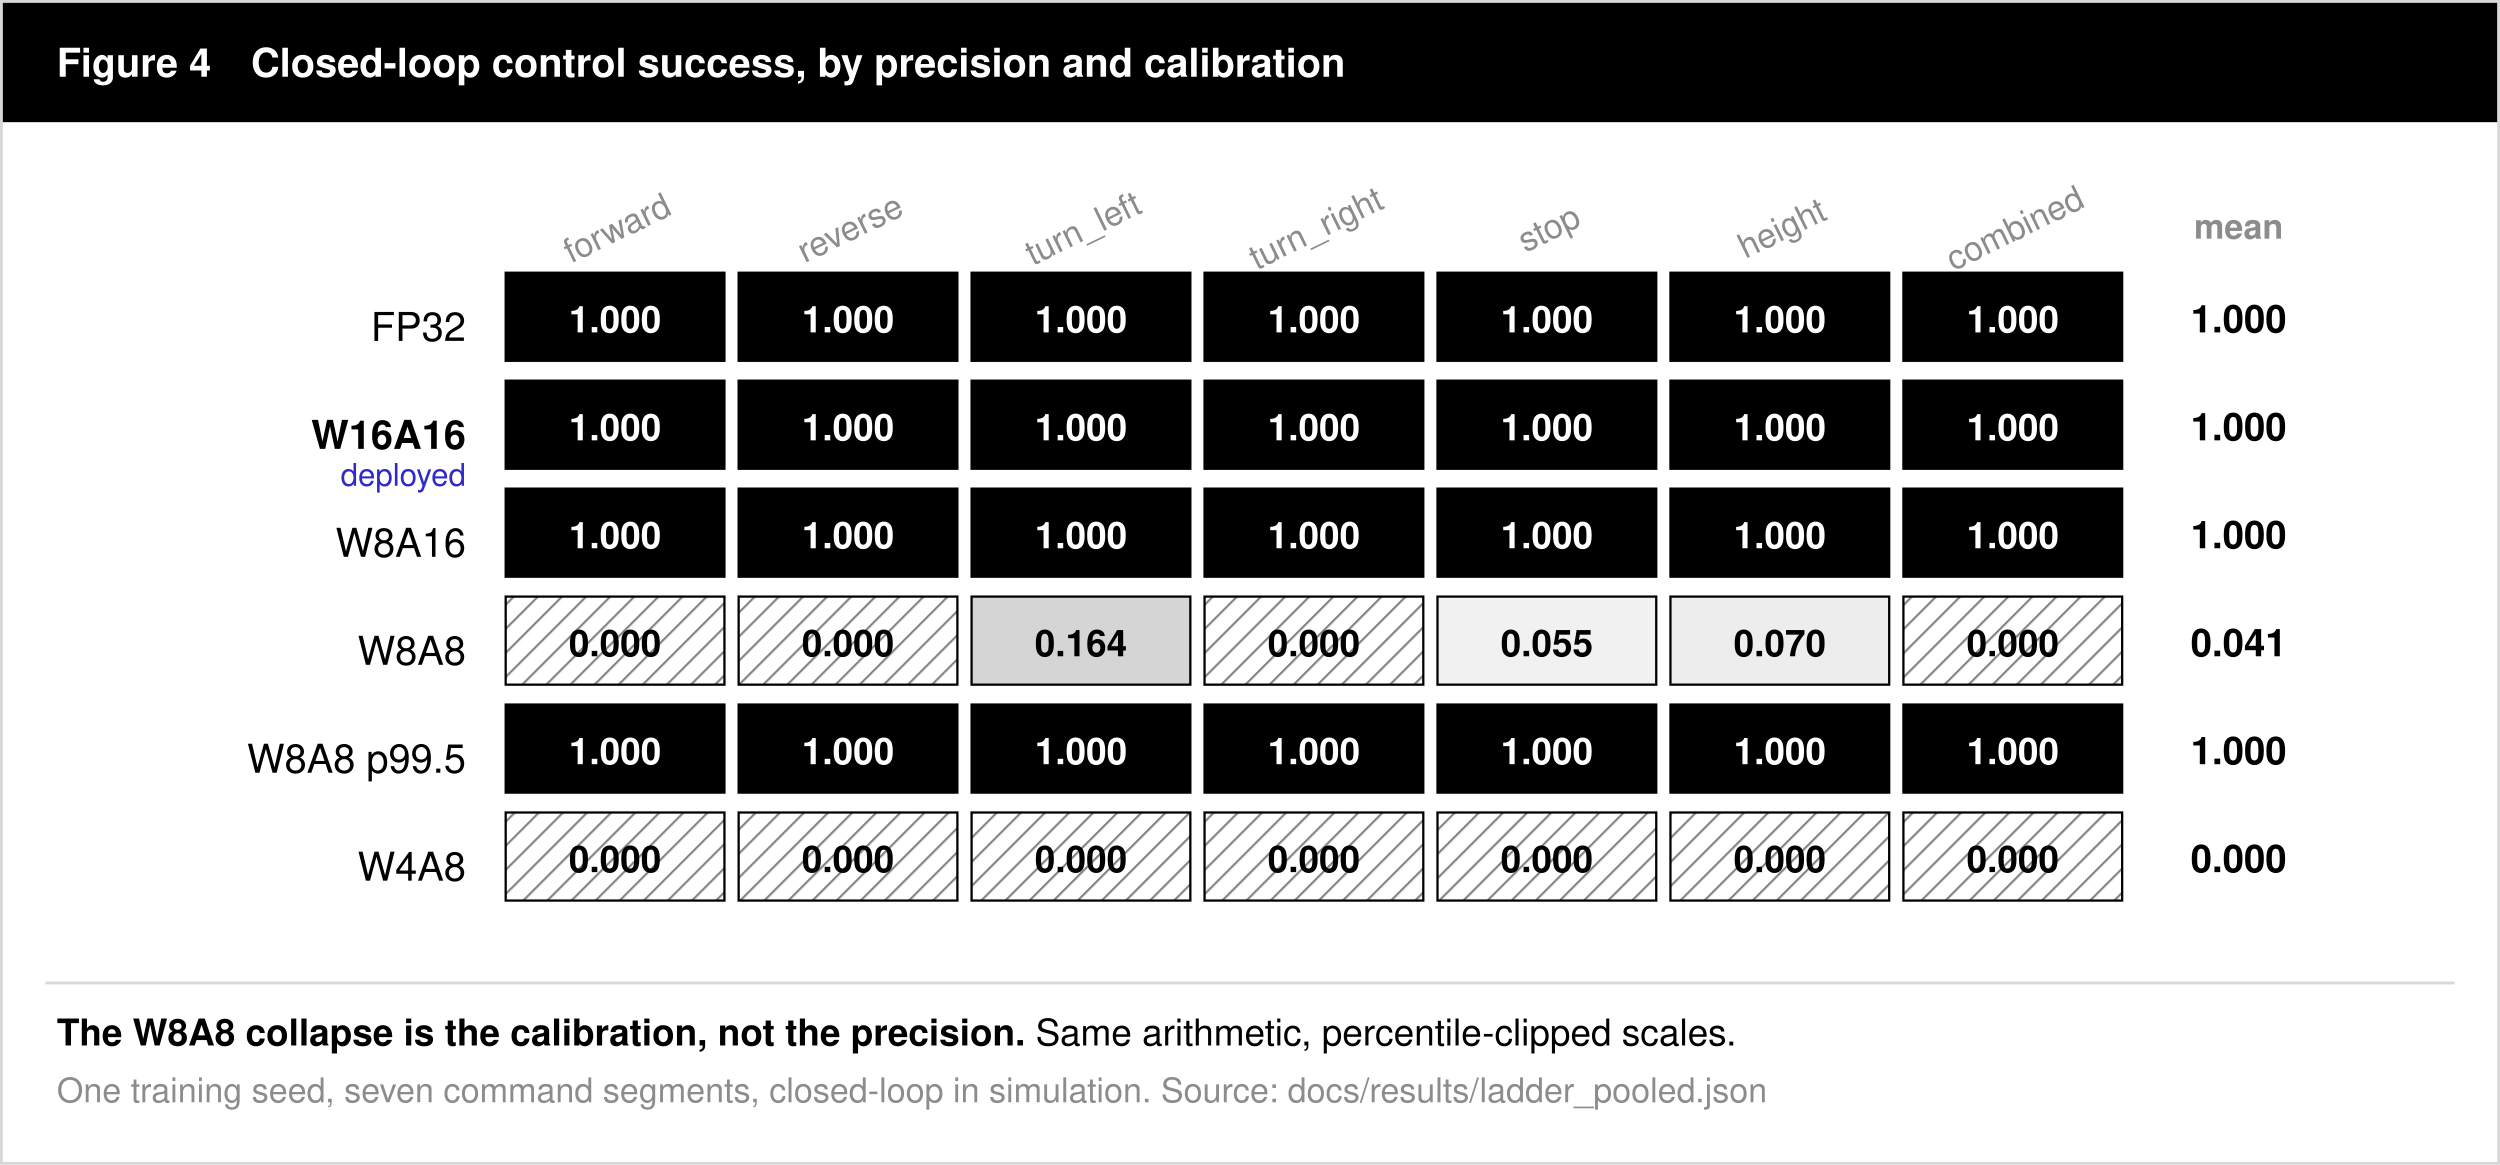
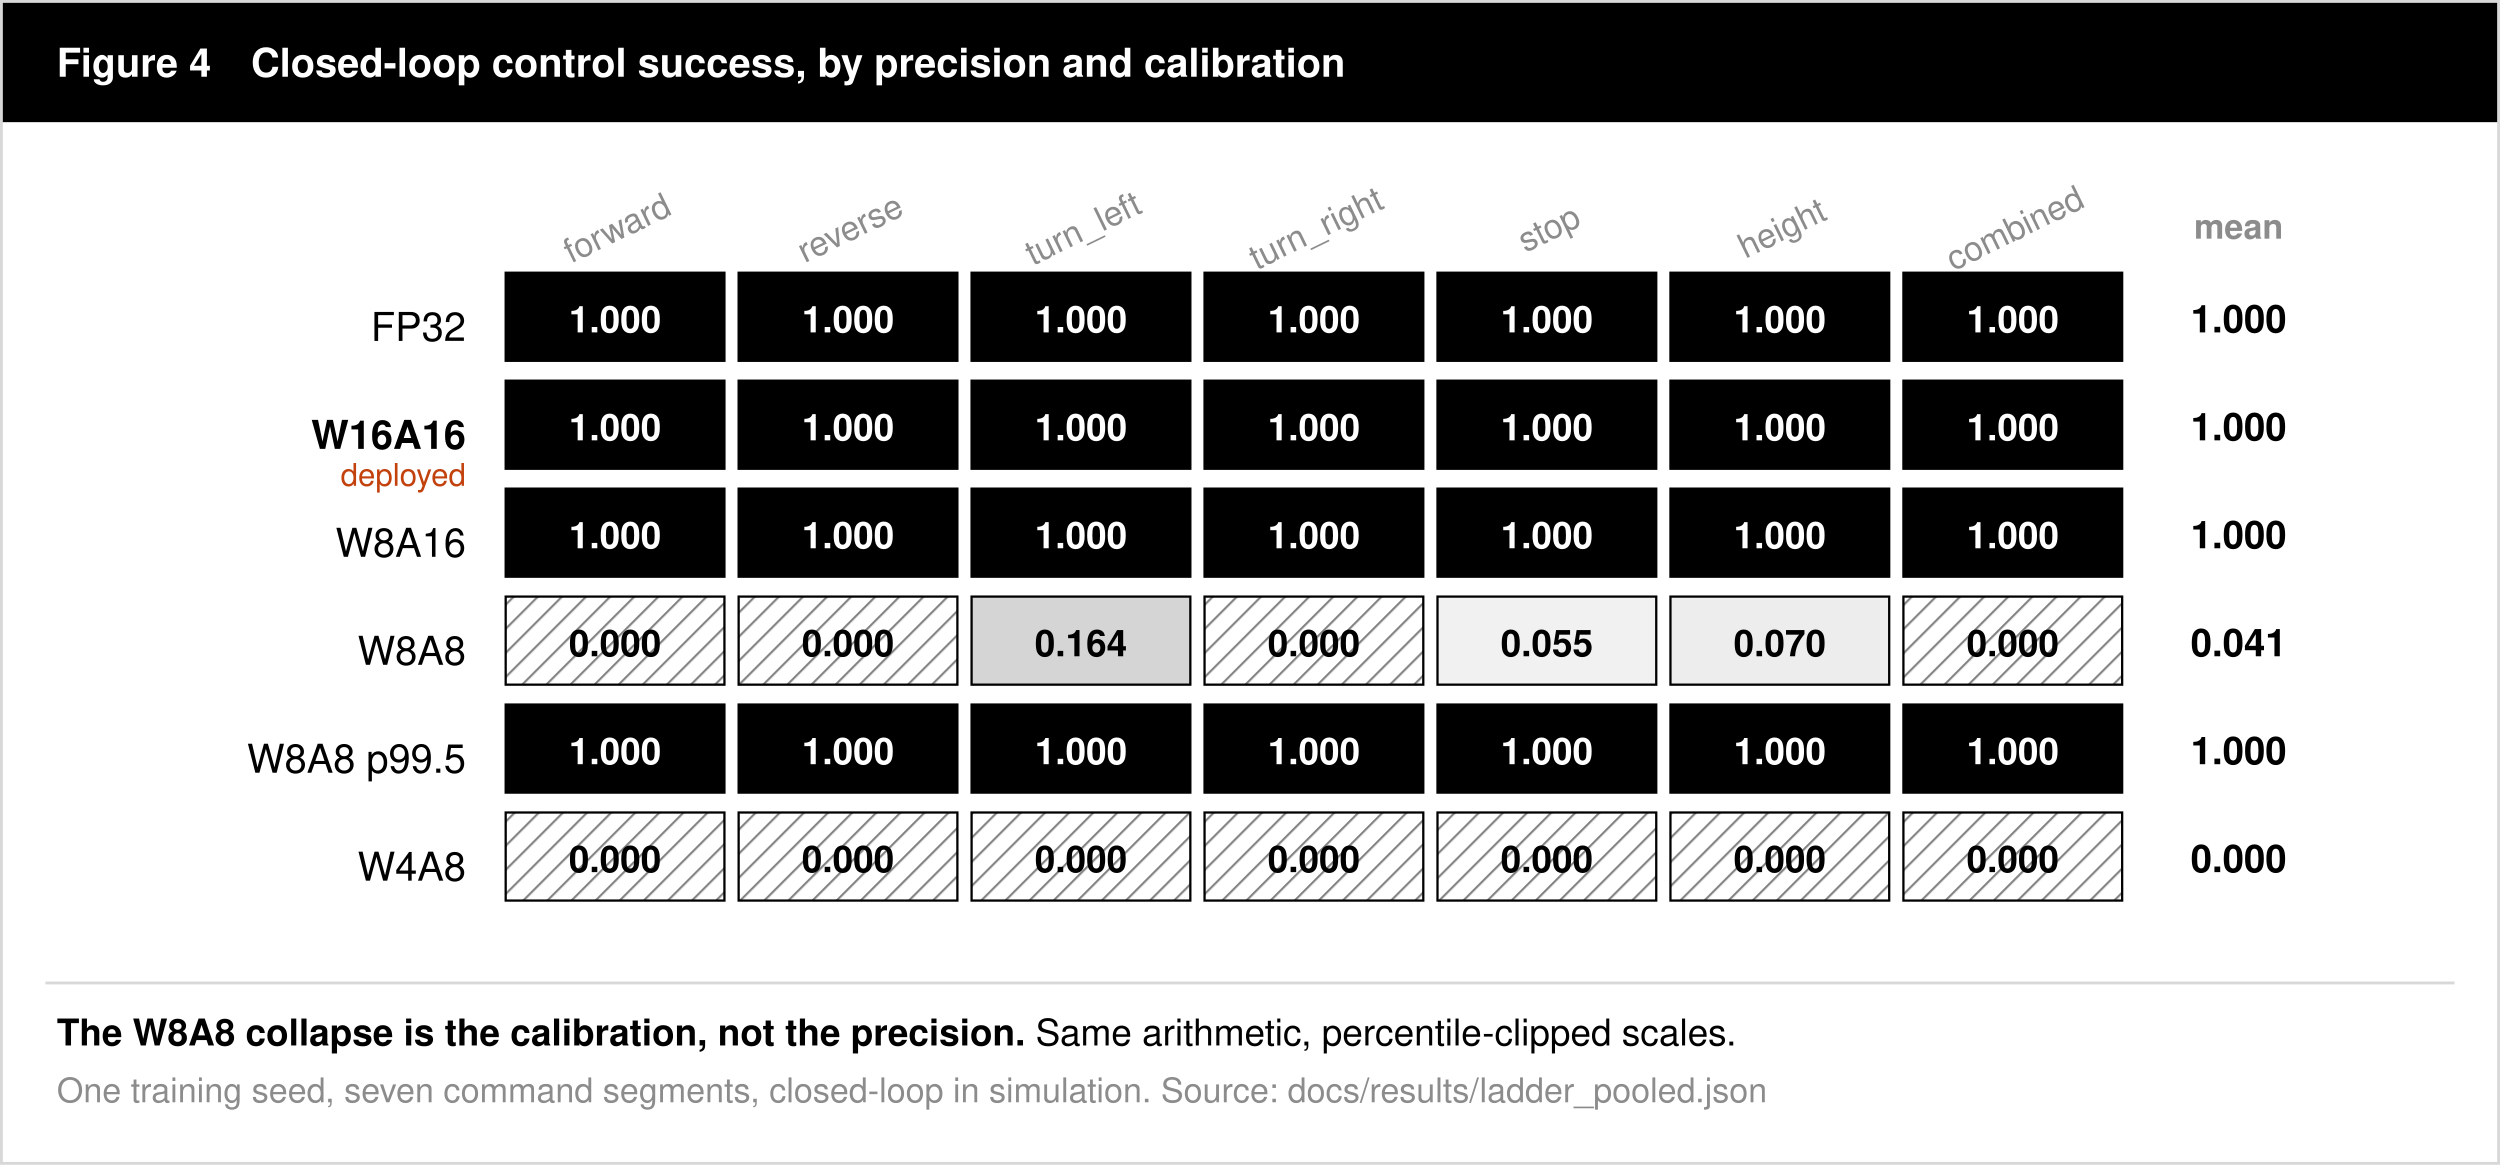
<svg xmlns="http://www.w3.org/2000/svg" viewBox="0 0 880 410" width="880" height="410" role="img">
  <style>
  text{font-family:'Helvetica Neue',Helvetica,Arial,sans-serif;fill:#000000}
  .band-title{font-size:14px;fill:#FFFFFF;font-weight:600}
  .band-mark{font-size:12px;fill:#9A9A9A}
  .stage{font-size:12px;fill:#8C8C8C;font-weight:600}
  .h{font-size:15px;font-weight:600}
  .p{font-size:13px;fill:#8C8C8C}
  .n{font-size:13px;font-weight:600}
-   .mono{font-size:12px;font-family:ui-monospace,'SF Mono',Menlo,Consolas,monospace;fill:#2F2AC8}
+   .mono{font-size:12px;font-family:ui-monospace,'SF Mono',Menlo,Consolas,monospace;fill:#C2410C}
  .cap{font-size:12px;fill:#8C8C8C}
  .ax{font-size:12px;fill:#8C8C8C}
</style>
  <rect width="880" height="410" fill="#FFFFFF" />
  <rect x="0.5" y="0.5" width="879" height="409" fill="none" stroke="#D8D8D8" />
  <rect x="1" y="1" width="878" height="42" fill="#000000" />
  <text x="20" y="27" class="band-title">Figure 4 Closed-loop control success, by precision and calibration</text>
  <defs>
    <pattern id="hatch" width="6" height="6" patternUnits="userSpaceOnUse" patternTransform="rotate(45)">
      <rect width="6" height="6" fill="#FFFFFF" />
      <line x1="0" y1="0" x2="0" y2="6" stroke="#8C8C8C" stroke-width="1.6" />
    </pattern>
  </defs>
  <text x="219.0" y="84" class="ax" text-anchor="middle" transform="rotate(-26 219.0 84)">forward</text>
  <text x="301.0" y="84" class="ax" text-anchor="middle" transform="rotate(-26 301.0 84)">reverse</text>
  <text x="383.0" y="84" class="ax" text-anchor="middle" transform="rotate(-26 383.0 84)">turn_left</text>
  <text x="465.0" y="84" class="ax" text-anchor="middle" transform="rotate(-26 465.0 84)">turn_right</text>
  <text x="547.0" y="84" class="ax" text-anchor="middle" transform="rotate(-26 547.0 84)">stop</text>
  <text x="629.0" y="84" class="ax" text-anchor="middle" transform="rotate(-26 629.0 84)">height</text>
  <text x="711.0" y="84" class="ax" text-anchor="middle" transform="rotate(-26 711.0 84)">combined</text>
  <text x="788" y="84" class="ax" text-anchor="middle" font-weight="600">mean</text>
  <text x="164" y="120" font-size="14" text-anchor="end">FP32</text>
  <rect x="178" y="96" width="77" height="31" fill="#000000" stroke="#000000" stroke-width="0.8" />
  <text x="216.5" y="117" font-size="13" font-weight="600" style="fill:#FFFFFF" text-anchor="middle" font-family="ui-monospace,'SF Mono',Menlo,Consolas,monospace">1.000</text>
  <rect x="260" y="96" width="77" height="31" fill="#000000" stroke="#000000" stroke-width="0.8" />
  <text x="298.5" y="117" font-size="13" font-weight="600" style="fill:#FFFFFF" text-anchor="middle" font-family="ui-monospace,'SF Mono',Menlo,Consolas,monospace">1.000</text>
  <rect x="342" y="96" width="77" height="31" fill="#000000" stroke="#000000" stroke-width="0.8" />
  <text x="380.5" y="117" font-size="13" font-weight="600" style="fill:#FFFFFF" text-anchor="middle" font-family="ui-monospace,'SF Mono',Menlo,Consolas,monospace">1.000</text>
  <rect x="424" y="96" width="77" height="31" fill="#000000" stroke="#000000" stroke-width="0.8" />
  <text x="462.5" y="117" font-size="13" font-weight="600" style="fill:#FFFFFF" text-anchor="middle" font-family="ui-monospace,'SF Mono',Menlo,Consolas,monospace">1.000</text>
  <rect x="506" y="96" width="77" height="31" fill="#000000" stroke="#000000" stroke-width="0.8" />
  <text x="544.5" y="117" font-size="13" font-weight="600" style="fill:#FFFFFF" text-anchor="middle" font-family="ui-monospace,'SF Mono',Menlo,Consolas,monospace">1.000</text>
  <rect x="588" y="96" width="77" height="31" fill="#000000" stroke="#000000" stroke-width="0.8" />
  <text x="626.5" y="117" font-size="13" font-weight="600" style="fill:#FFFFFF" text-anchor="middle" font-family="ui-monospace,'SF Mono',Menlo,Consolas,monospace">1.000</text>
  <rect x="670" y="96" width="77" height="31" fill="#000000" stroke="#000000" stroke-width="0.8" />
  <text x="708.5" y="117" font-size="13" font-weight="600" style="fill:#FFFFFF" text-anchor="middle" font-family="ui-monospace,'SF Mono',Menlo,Consolas,monospace">1.000</text>
  <text x="788" y="117" font-size="13.5" font-weight="700" text-anchor="middle" font-family="ui-monospace,'SF Mono',Menlo,Consolas,monospace">1.000</text>
  <text x="164" y="158" font-size="14" text-anchor="end" font-weight="700">W16A16</text>
-   <text x="164" y="171" font-size="11" style="fill:#2F2AC8" text-anchor="end">deployed</text>
+   <text x="164" y="171" font-size="11" style="fill:#C2410C" text-anchor="end">deployed</text>
  <rect x="178" y="134" width="77" height="31" fill="#000000" stroke="#000000" stroke-width="0.8" />
  <text x="216.5" y="155" font-size="13" font-weight="600" style="fill:#FFFFFF" text-anchor="middle" font-family="ui-monospace,'SF Mono',Menlo,Consolas,monospace">1.000</text>
  <rect x="260" y="134" width="77" height="31" fill="#000000" stroke="#000000" stroke-width="0.8" />
  <text x="298.5" y="155" font-size="13" font-weight="600" style="fill:#FFFFFF" text-anchor="middle" font-family="ui-monospace,'SF Mono',Menlo,Consolas,monospace">1.000</text>
  <rect x="342" y="134" width="77" height="31" fill="#000000" stroke="#000000" stroke-width="0.8" />
  <text x="380.5" y="155" font-size="13" font-weight="600" style="fill:#FFFFFF" text-anchor="middle" font-family="ui-monospace,'SF Mono',Menlo,Consolas,monospace">1.000</text>
  <rect x="424" y="134" width="77" height="31" fill="#000000" stroke="#000000" stroke-width="0.8" />
  <text x="462.5" y="155" font-size="13" font-weight="600" style="fill:#FFFFFF" text-anchor="middle" font-family="ui-monospace,'SF Mono',Menlo,Consolas,monospace">1.000</text>
  <rect x="506" y="134" width="77" height="31" fill="#000000" stroke="#000000" stroke-width="0.8" />
  <text x="544.5" y="155" font-size="13" font-weight="600" style="fill:#FFFFFF" text-anchor="middle" font-family="ui-monospace,'SF Mono',Menlo,Consolas,monospace">1.000</text>
  <rect x="588" y="134" width="77" height="31" fill="#000000" stroke="#000000" stroke-width="0.8" />
  <text x="626.5" y="155" font-size="13" font-weight="600" style="fill:#FFFFFF" text-anchor="middle" font-family="ui-monospace,'SF Mono',Menlo,Consolas,monospace">1.000</text>
  <rect x="670" y="134" width="77" height="31" fill="#000000" stroke="#000000" stroke-width="0.8" />
  <text x="708.5" y="155" font-size="13" font-weight="600" style="fill:#FFFFFF" text-anchor="middle" font-family="ui-monospace,'SF Mono',Menlo,Consolas,monospace">1.000</text>
  <text x="788" y="155" font-size="13.5" font-weight="700" text-anchor="middle" font-family="ui-monospace,'SF Mono',Menlo,Consolas,monospace">1.000</text>
  <text x="164" y="196" font-size="14" text-anchor="end">W8A16</text>
  <rect x="178" y="172" width="77" height="31" fill="#000000" stroke="#000000" stroke-width="0.8" />
  <text x="216.5" y="193" font-size="13" font-weight="600" style="fill:#FFFFFF" text-anchor="middle" font-family="ui-monospace,'SF Mono',Menlo,Consolas,monospace">1.000</text>
  <rect x="260" y="172" width="77" height="31" fill="#000000" stroke="#000000" stroke-width="0.8" />
  <text x="298.5" y="193" font-size="13" font-weight="600" style="fill:#FFFFFF" text-anchor="middle" font-family="ui-monospace,'SF Mono',Menlo,Consolas,monospace">1.000</text>
  <rect x="342" y="172" width="77" height="31" fill="#000000" stroke="#000000" stroke-width="0.8" />
  <text x="380.5" y="193" font-size="13" font-weight="600" style="fill:#FFFFFF" text-anchor="middle" font-family="ui-monospace,'SF Mono',Menlo,Consolas,monospace">1.000</text>
  <rect x="424" y="172" width="77" height="31" fill="#000000" stroke="#000000" stroke-width="0.8" />
  <text x="462.5" y="193" font-size="13" font-weight="600" style="fill:#FFFFFF" text-anchor="middle" font-family="ui-monospace,'SF Mono',Menlo,Consolas,monospace">1.000</text>
  <rect x="506" y="172" width="77" height="31" fill="#000000" stroke="#000000" stroke-width="0.8" />
  <text x="544.5" y="193" font-size="13" font-weight="600" style="fill:#FFFFFF" text-anchor="middle" font-family="ui-monospace,'SF Mono',Menlo,Consolas,monospace">1.000</text>
  <rect x="588" y="172" width="77" height="31" fill="#000000" stroke="#000000" stroke-width="0.8" />
  <text x="626.5" y="193" font-size="13" font-weight="600" style="fill:#FFFFFF" text-anchor="middle" font-family="ui-monospace,'SF Mono',Menlo,Consolas,monospace">1.000</text>
  <rect x="670" y="172" width="77" height="31" fill="#000000" stroke="#000000" stroke-width="0.8" />
  <text x="708.5" y="193" font-size="13" font-weight="600" style="fill:#FFFFFF" text-anchor="middle" font-family="ui-monospace,'SF Mono',Menlo,Consolas,monospace">1.000</text>
  <text x="788" y="193" font-size="13.5" font-weight="700" text-anchor="middle" font-family="ui-monospace,'SF Mono',Menlo,Consolas,monospace">1.000</text>
  <text x="164" y="234" font-size="14" text-anchor="end">W8A8</text>
  <rect x="178" y="210" width="77" height="31" fill="url(#hatch)" stroke="#000000" stroke-width="0.8" />
  <text x="216.5" y="231" font-size="13" font-weight="600" style="fill:#000000" text-anchor="middle" font-family="ui-monospace,'SF Mono',Menlo,Consolas,monospace">0.000</text>
  <rect x="260" y="210" width="77" height="31" fill="url(#hatch)" stroke="#000000" stroke-width="0.8" />
  <text x="298.5" y="231" font-size="13" font-weight="600" style="fill:#000000" text-anchor="middle" font-family="ui-monospace,'SF Mono',Menlo,Consolas,monospace">0.000</text>
  <rect x="342" y="210" width="77" height="31" fill="rgb(213,213,213)" stroke="#000000" stroke-width="0.8" />
  <text x="380.5" y="231" font-size="13" font-weight="600" style="fill:#000000" text-anchor="middle" font-family="ui-monospace,'SF Mono',Menlo,Consolas,monospace">0.164</text>
  <rect x="424" y="210" width="77" height="31" fill="url(#hatch)" stroke="#000000" stroke-width="0.8" />
  <text x="462.5" y="231" font-size="13" font-weight="600" style="fill:#000000" text-anchor="middle" font-family="ui-monospace,'SF Mono',Menlo,Consolas,monospace">0.000</text>
  <rect x="506" y="210" width="77" height="31" fill="rgb(241,241,241)" stroke="#000000" stroke-width="0.8" />
  <text x="544.5" y="231" font-size="13" font-weight="600" style="fill:#000000" text-anchor="middle" font-family="ui-monospace,'SF Mono',Menlo,Consolas,monospace">0.055</text>
  <rect x="588" y="210" width="77" height="31" fill="rgb(237,237,237)" stroke="#000000" stroke-width="0.8" />
  <text x="626.5" y="231" font-size="13" font-weight="600" style="fill:#000000" text-anchor="middle" font-family="ui-monospace,'SF Mono',Menlo,Consolas,monospace">0.070</text>
  <rect x="670" y="210" width="77" height="31" fill="url(#hatch)" stroke="#000000" stroke-width="0.8" />
  <text x="708.5" y="231" font-size="13" font-weight="600" style="fill:#000000" text-anchor="middle" font-family="ui-monospace,'SF Mono',Menlo,Consolas,monospace">0.000</text>
  <text x="788" y="231" font-size="13.5" font-weight="700" text-anchor="middle" font-family="ui-monospace,'SF Mono',Menlo,Consolas,monospace">0.041</text>
  <text x="164" y="272" font-size="14" text-anchor="end">W8A8 p99.5</text>
  <rect x="178" y="248" width="77" height="31" fill="#000000" stroke="#000000" stroke-width="0.8" />
  <text x="216.5" y="269" font-size="13" font-weight="600" style="fill:#FFFFFF" text-anchor="middle" font-family="ui-monospace,'SF Mono',Menlo,Consolas,monospace">1.000</text>
  <rect x="260" y="248" width="77" height="31" fill="#000000" stroke="#000000" stroke-width="0.8" />
  <text x="298.5" y="269" font-size="13" font-weight="600" style="fill:#FFFFFF" text-anchor="middle" font-family="ui-monospace,'SF Mono',Menlo,Consolas,monospace">1.000</text>
  <rect x="342" y="248" width="77" height="31" fill="#000000" stroke="#000000" stroke-width="0.8" />
  <text x="380.5" y="269" font-size="13" font-weight="600" style="fill:#FFFFFF" text-anchor="middle" font-family="ui-monospace,'SF Mono',Menlo,Consolas,monospace">1.000</text>
  <rect x="424" y="248" width="77" height="31" fill="#000000" stroke="#000000" stroke-width="0.8" />
  <text x="462.5" y="269" font-size="13" font-weight="600" style="fill:#FFFFFF" text-anchor="middle" font-family="ui-monospace,'SF Mono',Menlo,Consolas,monospace">1.000</text>
  <rect x="506" y="248" width="77" height="31" fill="#000000" stroke="#000000" stroke-width="0.8" />
  <text x="544.5" y="269" font-size="13" font-weight="600" style="fill:#FFFFFF" text-anchor="middle" font-family="ui-monospace,'SF Mono',Menlo,Consolas,monospace">1.000</text>
  <rect x="588" y="248" width="77" height="31" fill="#000000" stroke="#000000" stroke-width="0.8" />
  <text x="626.5" y="269" font-size="13" font-weight="600" style="fill:#FFFFFF" text-anchor="middle" font-family="ui-monospace,'SF Mono',Menlo,Consolas,monospace">1.000</text>
  <rect x="670" y="248" width="77" height="31" fill="#000000" stroke="#000000" stroke-width="0.8" />
  <text x="708.5" y="269" font-size="13" font-weight="600" style="fill:#FFFFFF" text-anchor="middle" font-family="ui-monospace,'SF Mono',Menlo,Consolas,monospace">1.000</text>
  <text x="788" y="269" font-size="13.5" font-weight="700" text-anchor="middle" font-family="ui-monospace,'SF Mono',Menlo,Consolas,monospace">1.000</text>
  <text x="164" y="310" font-size="14" text-anchor="end">W4A8</text>
  <rect x="178" y="286" width="77" height="31" fill="url(#hatch)" stroke="#000000" stroke-width="0.8" />
  <text x="216.5" y="307" font-size="13" font-weight="600" style="fill:#000000" text-anchor="middle" font-family="ui-monospace,'SF Mono',Menlo,Consolas,monospace">0.000</text>
  <rect x="260" y="286" width="77" height="31" fill="url(#hatch)" stroke="#000000" stroke-width="0.8" />
  <text x="298.5" y="307" font-size="13" font-weight="600" style="fill:#000000" text-anchor="middle" font-family="ui-monospace,'SF Mono',Menlo,Consolas,monospace">0.000</text>
  <rect x="342" y="286" width="77" height="31" fill="url(#hatch)" stroke="#000000" stroke-width="0.8" />
  <text x="380.5" y="307" font-size="13" font-weight="600" style="fill:#000000" text-anchor="middle" font-family="ui-monospace,'SF Mono',Menlo,Consolas,monospace">0.000</text>
  <rect x="424" y="286" width="77" height="31" fill="url(#hatch)" stroke="#000000" stroke-width="0.8" />
  <text x="462.5" y="307" font-size="13" font-weight="600" style="fill:#000000" text-anchor="middle" font-family="ui-monospace,'SF Mono',Menlo,Consolas,monospace">0.000</text>
  <rect x="506" y="286" width="77" height="31" fill="url(#hatch)" stroke="#000000" stroke-width="0.8" />
  <text x="544.5" y="307" font-size="13" font-weight="600" style="fill:#000000" text-anchor="middle" font-family="ui-monospace,'SF Mono',Menlo,Consolas,monospace">0.000</text>
  <rect x="588" y="286" width="77" height="31" fill="url(#hatch)" stroke="#000000" stroke-width="0.8" />
  <text x="626.5" y="307" font-size="13" font-weight="600" style="fill:#000000" text-anchor="middle" font-family="ui-monospace,'SF Mono',Menlo,Consolas,monospace">0.000</text>
  <rect x="670" y="286" width="77" height="31" fill="url(#hatch)" stroke="#000000" stroke-width="0.8" />
  <text x="708.5" y="307" font-size="13" font-weight="600" style="fill:#000000" text-anchor="middle" font-family="ui-monospace,'SF Mono',Menlo,Consolas,monospace">0.000</text>
  <text x="788" y="307" font-size="13.5" font-weight="700" text-anchor="middle" font-family="ui-monospace,'SF Mono',Menlo,Consolas,monospace">0.000</text>
  <line x1="16" y1="346" x2="864" y2="346" stroke="#D8D8D8" />
  <text x="20" y="368" font-size="13">
    <tspan font-weight="600">The W8A8 collapse is the calibration, not the precision.</tspan> Same arithmetic, percentile-clipped scales.</text>
  <text x="20" y="388" class="cap">One training seed, seven command segments, closed-loop in simulation. Source: docs/results/ladder_pooled.json</text>
</svg>
